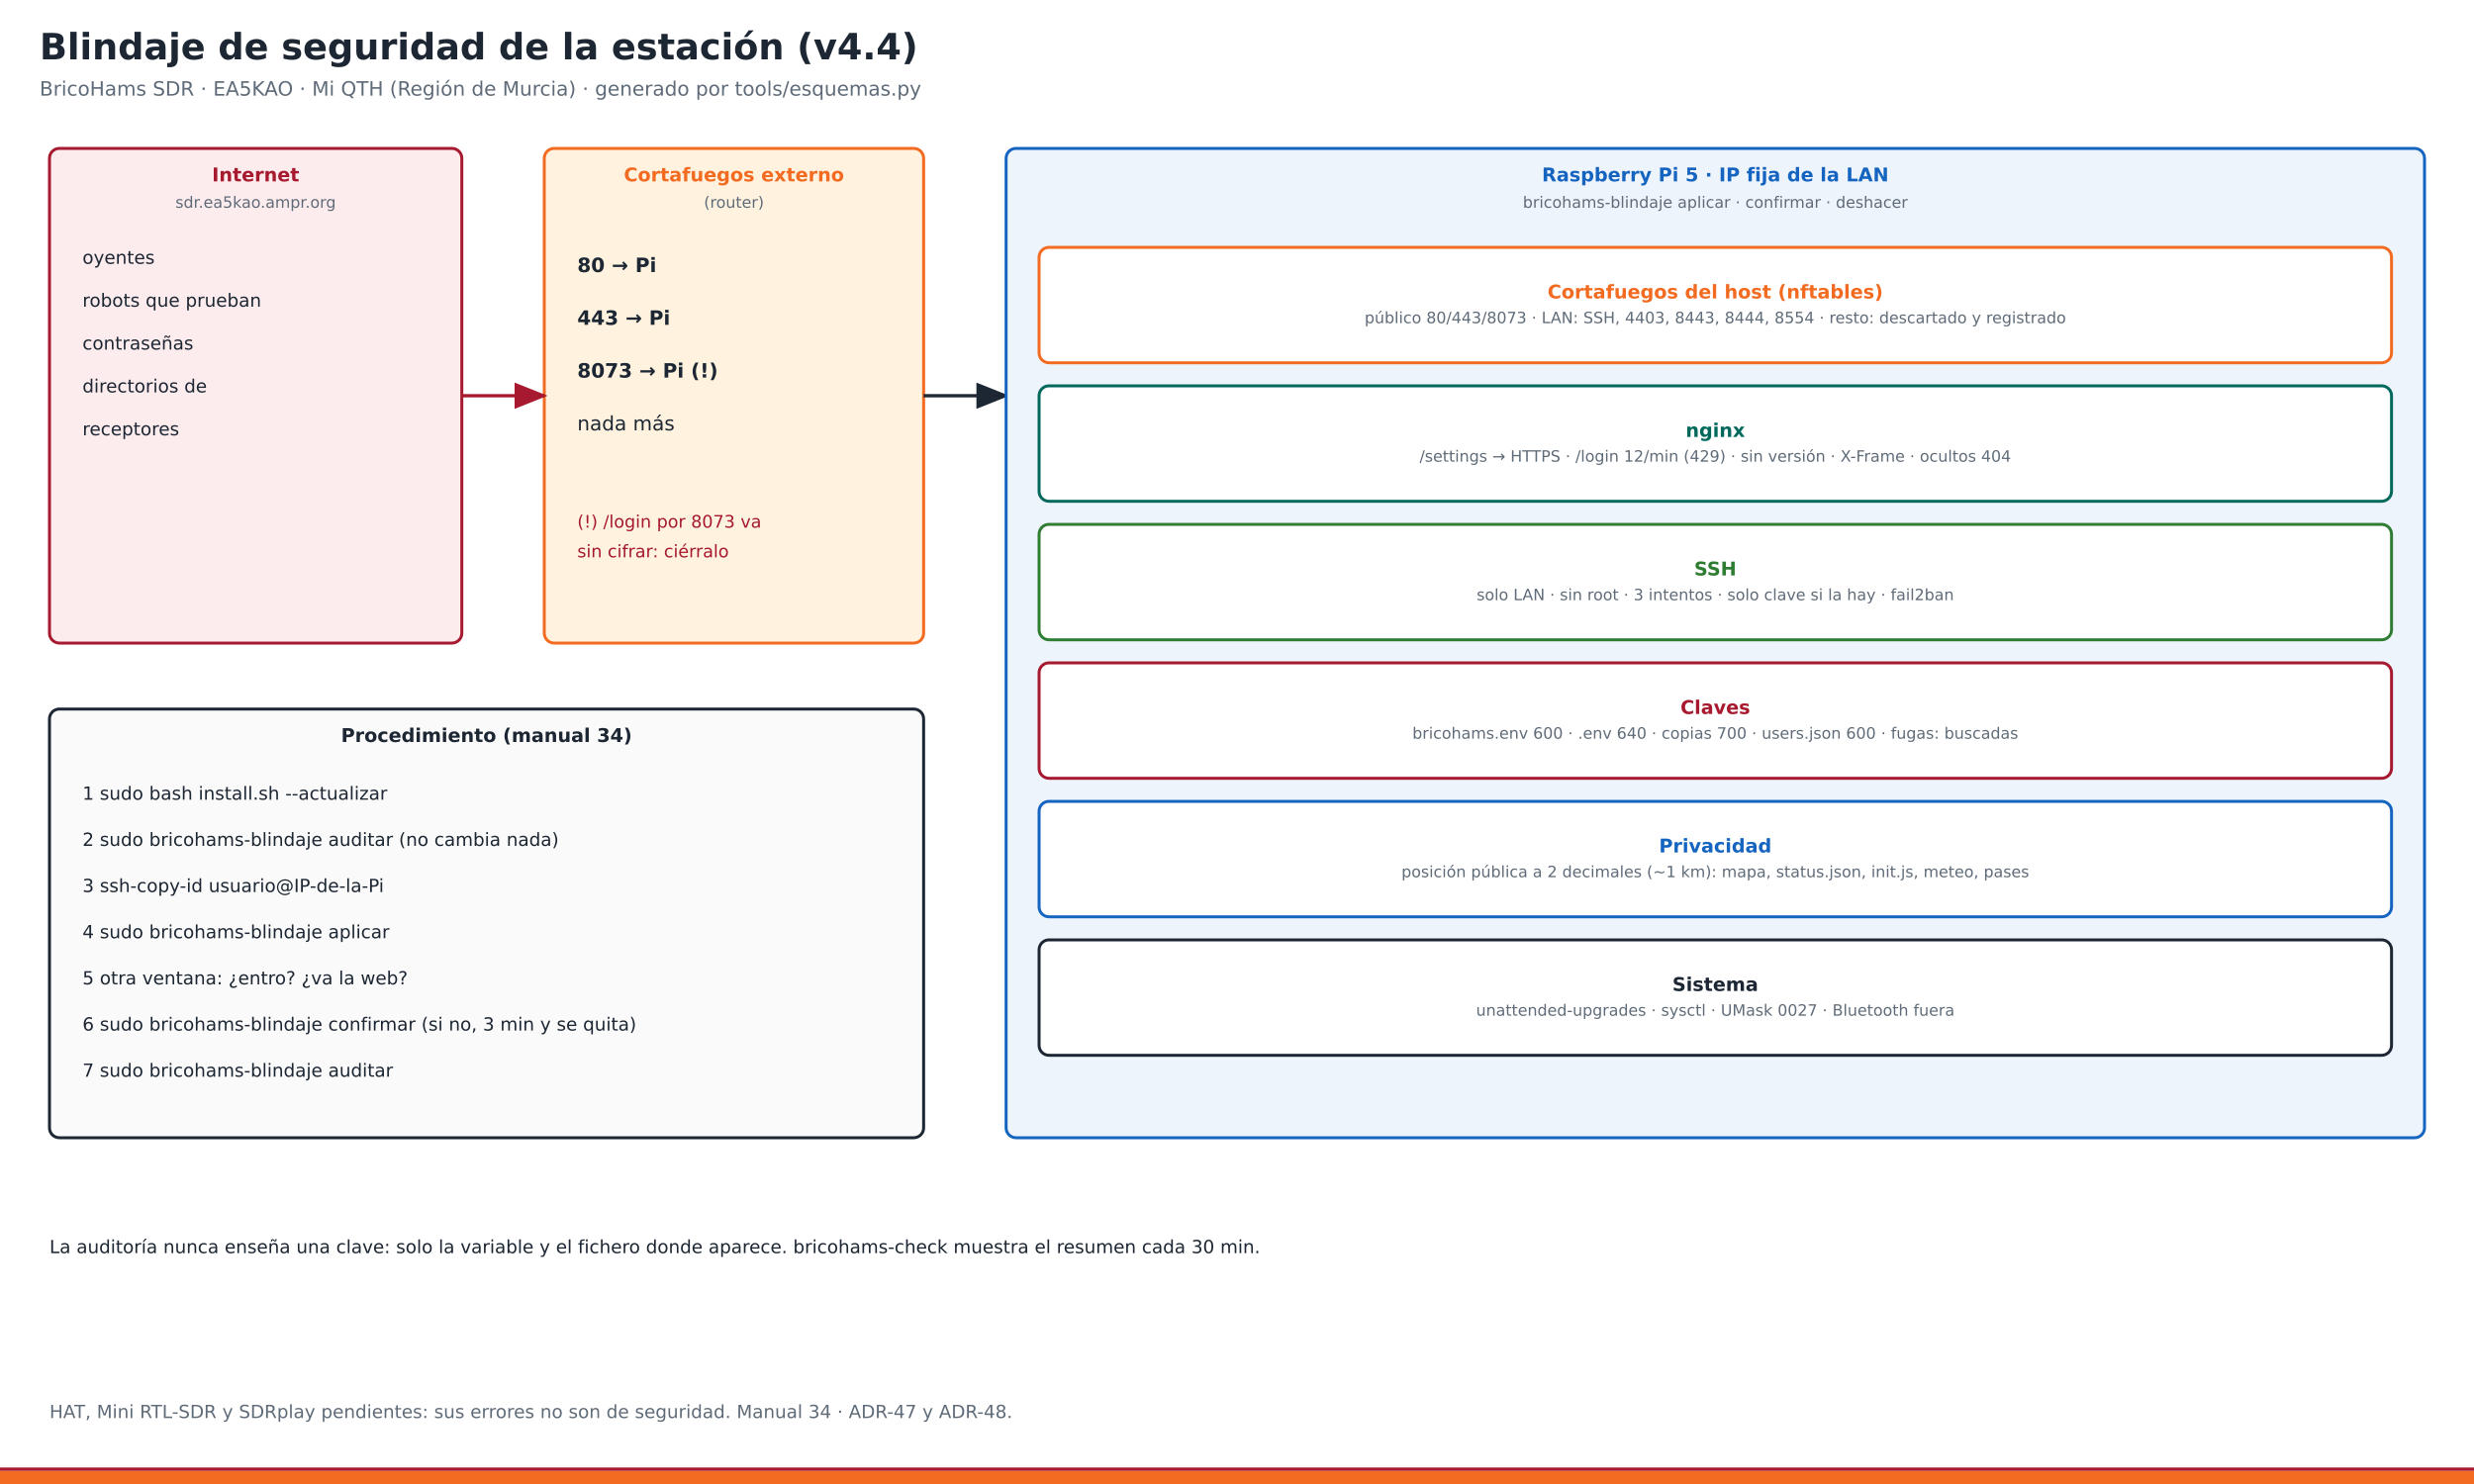
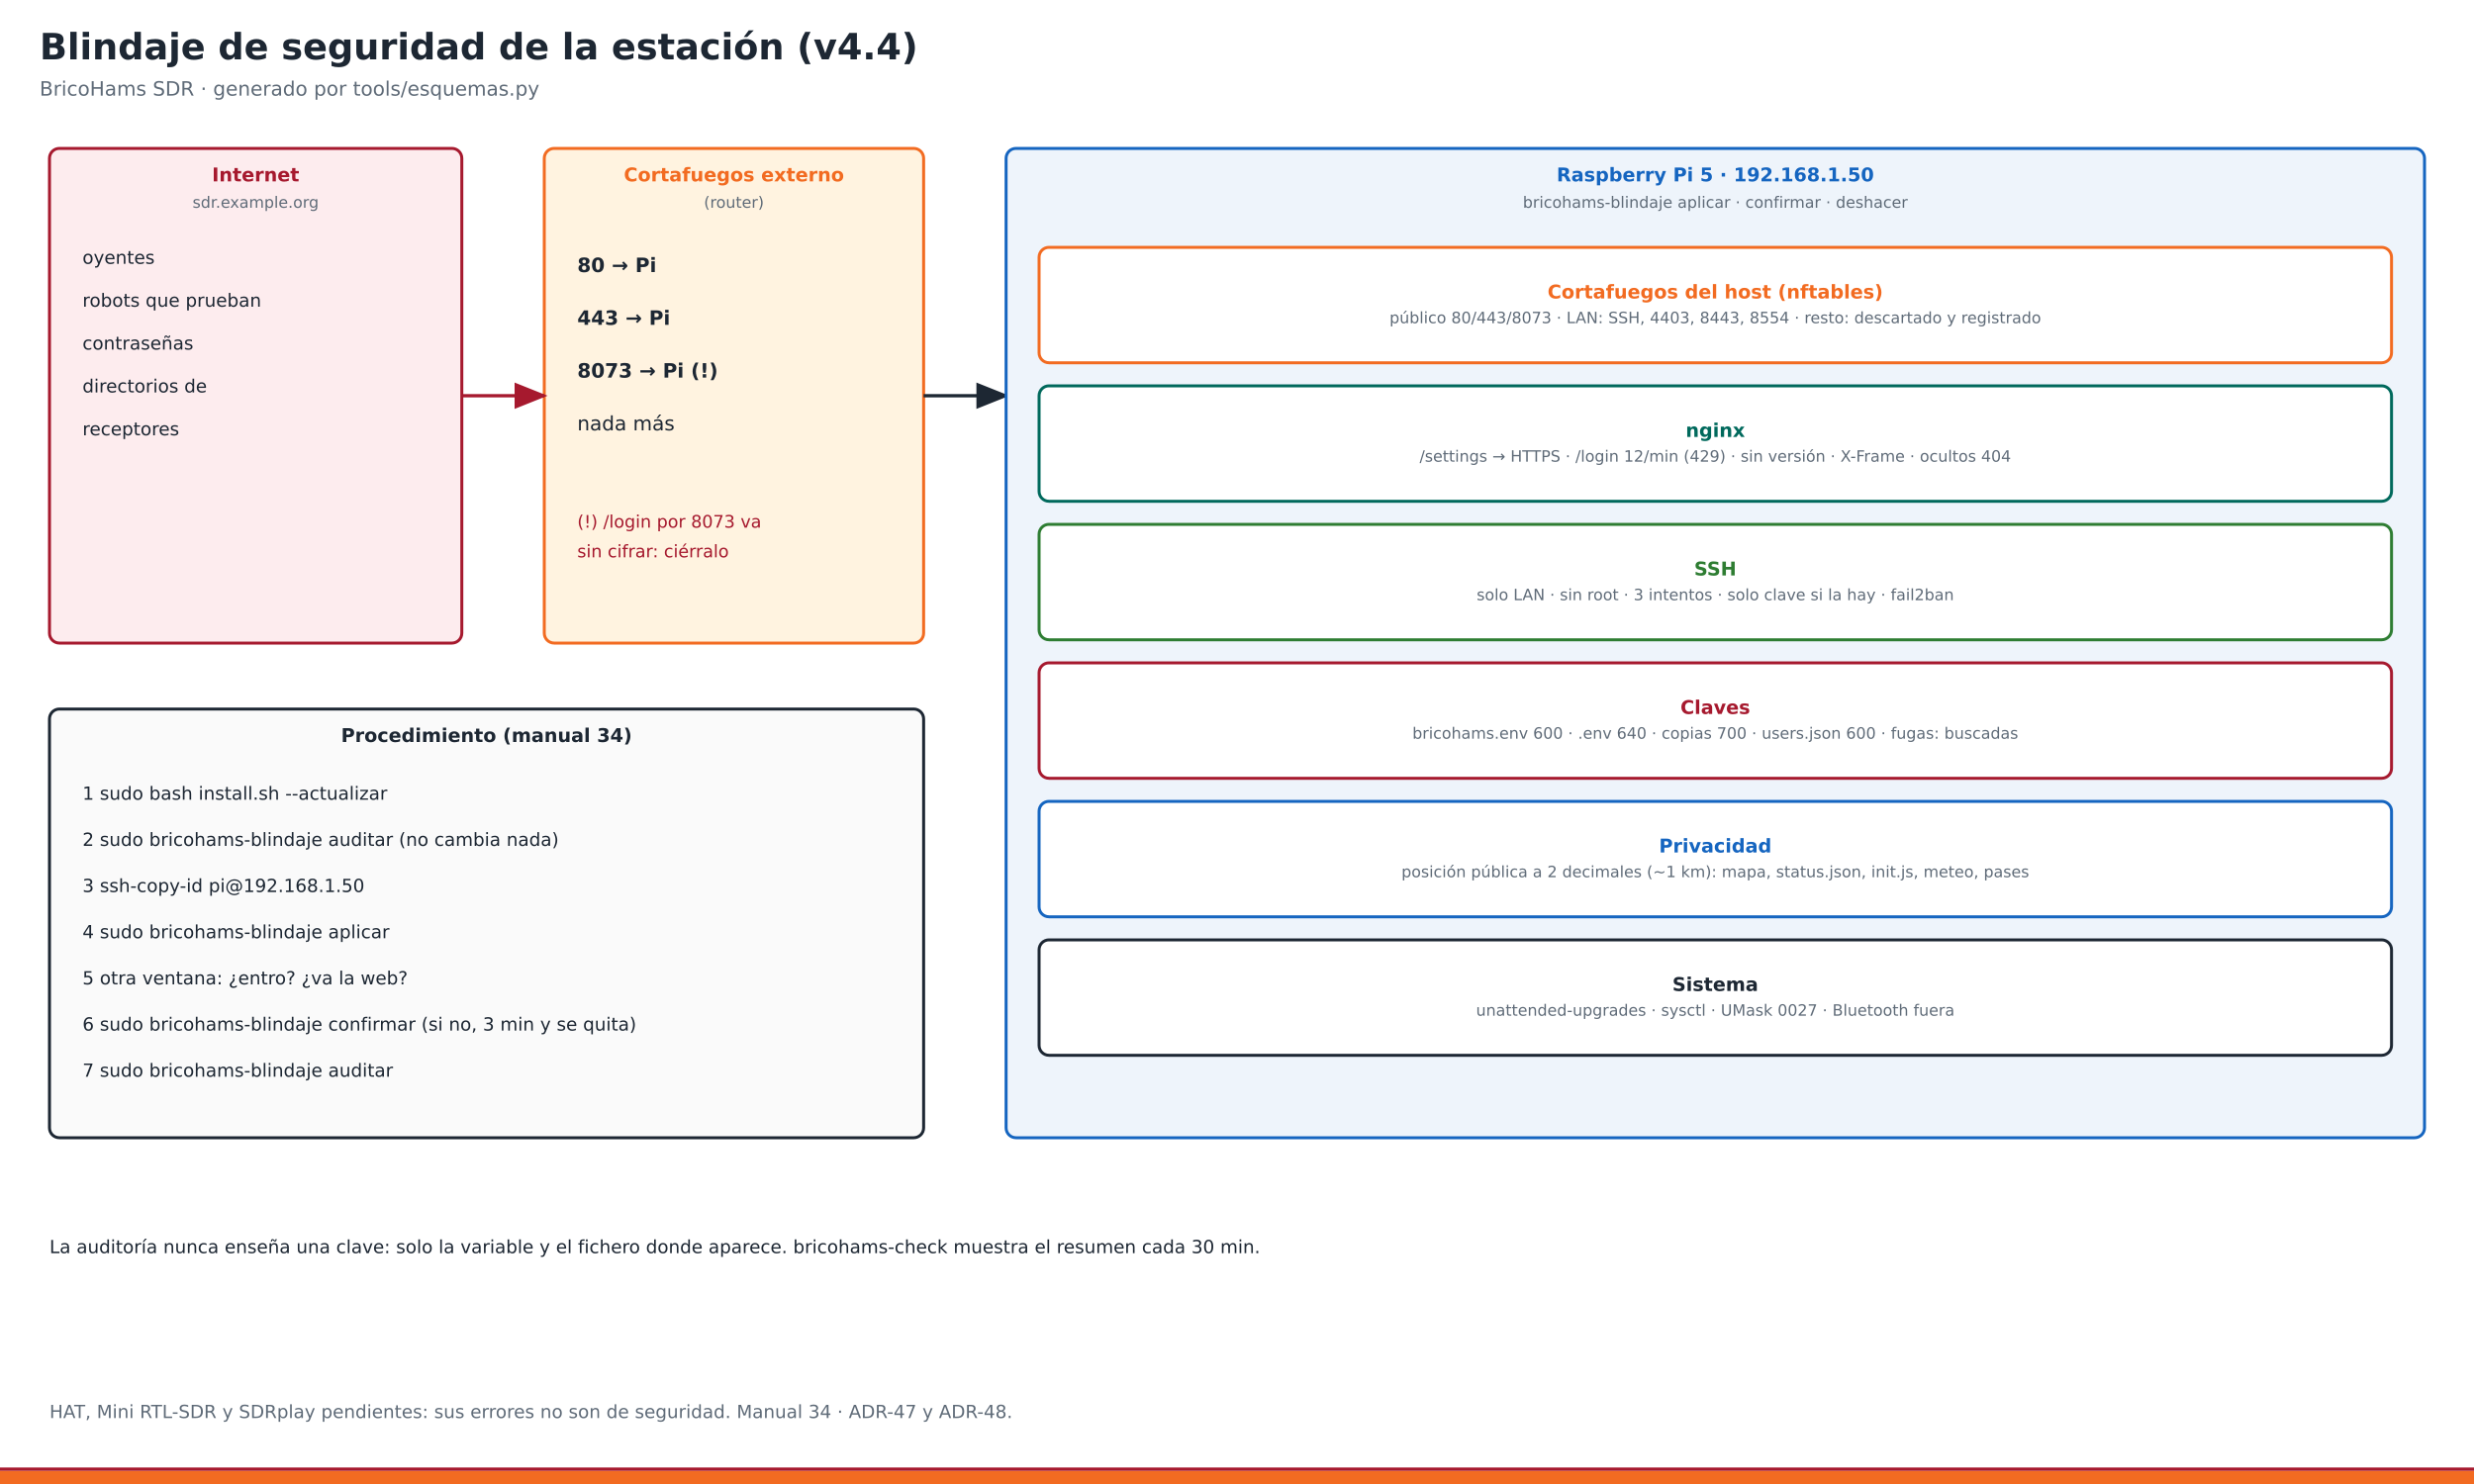
<svg xmlns="http://www.w3.org/2000/svg" width="1500" height="900" viewBox="0 0 1500 900" font-family="DejaVu Sans, Arial, sans-serif">
  <rect width="1500" height="900" fill="#ffffff" />
  <text x="24" y="36" font-size="22" font-weight="bold" fill="#1d2733">Blindaje de seguridad de la estación (v4.4)</text>
-   <text x="24" y="58" font-size="12" fill="#5f6b78">BricoHams SDR · EA5KAO · Mi QTH (Región de Murcia) · generado por tools/esquemas.py</text>
+   <text x="24" y="58" font-size="12" fill="#5f6b78">BricoHams SDR · generado por tools/esquemas.py</text>
  <rect x="0" y="892" width="1500" height="8" fill="#F26B21" />
  <rect x="0" y="890" width="1500" height="2" fill="#A6192E" />
  <defs>
    <marker id="a00695c" markerWidth="10" markerHeight="8" refX="9" refY="4" orient="auto">
      <path d="M0,0 L10,4 L0,8 z" fill="#00695c" />
    </marker>
    <marker id="a1565c0" markerWidth="10" markerHeight="8" refX="9" refY="4" orient="auto">
      <path d="M0,0 L10,4 L0,8 z" fill="#1565c0" />
    </marker>
    <marker id="a1d2733" markerWidth="10" markerHeight="8" refX="9" refY="4" orient="auto">
      <path d="M0,0 L10,4 L0,8 z" fill="#1d2733" />
    </marker>
    <marker id="a2e7d32" markerWidth="10" markerHeight="8" refX="9" refY="4" orient="auto">
      <path d="M0,0 L10,4 L0,8 z" fill="#2e7d32" />
    </marker>
    <marker id="aA6192E" markerWidth="10" markerHeight="8" refX="9" refY="4" orient="auto">
      <path d="M0,0 L10,4 L0,8 z" fill="#A6192E" />
    </marker>
    <marker id="aF26B21" markerWidth="10" markerHeight="8" refX="9" refY="4" orient="auto">
      <path d="M0,0 L10,4 L0,8 z" fill="#F26B21" />
    </marker>
  </defs>
  <rect x="30" y="90" width="250" height="300" rx="6" fill="#fdecee" stroke="#A6192E" stroke-width="1.8" />
  <text x="155.0" y="110" font-size="11.5" fill="#A6192E" font-weight="bold" text-anchor="middle">Internet</text>
-   <text x="155.0" y="126" font-size="9.5" fill="#5f6b78" text-anchor="middle">sdr.ea5kao.ampr.org</text>
+   <text x="155.0" y="126" font-size="9.5" fill="#5f6b78" text-anchor="middle">sdr.example.org</text>
  <text x="50" y="160" font-size="11" fill="#1d2733" text-anchor="start">oyentes</text>
  <text x="50" y="186" font-size="11" fill="#1d2733" text-anchor="start">robots que prueban</text>
  <text x="50" y="212" font-size="11" fill="#1d2733" text-anchor="start">contraseñas</text>
  <text x="50" y="238" font-size="11" fill="#1d2733" text-anchor="start">directorios de</text>
  <text x="50" y="264" font-size="11" fill="#1d2733" text-anchor="start">receptores</text>
  <rect x="330" y="90" width="230" height="300" rx="6" fill="#fff3e0" stroke="#F26B21" stroke-width="1.8" />
  <text x="445.0" y="110" font-size="11.5" fill="#F26B21" font-weight="bold" text-anchor="middle">Cortafuegos externo</text>
  <text x="445.0" y="126" font-size="9.5" fill="#5f6b78" text-anchor="middle">(router)</text>
  <text x="350" y="165" font-size="12" fill="#1d2733" font-weight="bold" text-anchor="start">80 → Pi</text>
  <text x="350" y="197" font-size="12" fill="#1d2733" font-weight="bold" text-anchor="start">443 → Pi</text>
  <text x="350" y="229" font-size="12" fill="#1d2733" font-weight="bold" text-anchor="start">8073 → Pi (!)</text>
  <text x="350" y="261" font-size="12" fill="#1d2733" text-anchor="start">nada más</text>
  <text x="350" y="320" font-size="10.5" fill="#A6192E" text-anchor="start">(!) /login por 8073 va</text>
  <text x="350" y="338" font-size="10.5" fill="#A6192E" text-anchor="start">sin cifrar: ciérralo</text>
  <line x1="280" y1="240" x2="330" y2="240" stroke="#A6192E" stroke-width="2" marker-end="url(#aA6192E)" />
  <line x1="560" y1="240" x2="610" y2="240" stroke="#1d2733" stroke-width="2" marker-end="url(#a1d2733)" />
  <rect x="610" y="90" width="860" height="600" rx="6" fill="#eef4fb" stroke="#1565c0" stroke-width="1.8" />
-   <text x="1040.0" y="110" font-size="11.5" fill="#1565c0" font-weight="bold" text-anchor="middle">Raspberry Pi 5 · IP fija de la LAN</text>
+   <text x="1040.0" y="110" font-size="11.5" fill="#1565c0" font-weight="bold" text-anchor="middle">Raspberry Pi 5 · 192.168.1.50</text>
  <text x="1040.0" y="126" font-size="9.5" fill="#5f6b78" text-anchor="middle">bricohams-blindaje aplicar · confirmar · deshacer</text>
  <rect x="630" y="150" width="820" height="70" rx="6" fill="#ffffff" stroke="#F26B21" stroke-width="1.8" />
  <text x="1040.0" y="181.0" font-size="11.5" fill="#F26B21" font-weight="bold" text-anchor="middle">Cortafuegos del host (nftables)</text>
-   <text x="1040.0" y="196.0" font-size="9.5" fill="#5f6b78" text-anchor="middle">público 80/443/8073 · LAN: SSH, 4403, 8443, 8444, 8554 · resto: descartado y registrado</text>
+   <text x="1040.0" y="196.0" font-size="9.5" fill="#5f6b78" text-anchor="middle">público 80/443/8073 · LAN: SSH, 4403, 8443, 8554 · resto: descartado y registrado</text>
  <rect x="630" y="234" width="820" height="70" rx="6" fill="#ffffff" stroke="#00695c" stroke-width="1.8" />
  <text x="1040.0" y="265.0" font-size="11.5" fill="#00695c" font-weight="bold" text-anchor="middle">nginx</text>
  <text x="1040.0" y="280.0" font-size="9.5" fill="#5f6b78" text-anchor="middle">/settings → HTTPS · /login 12/min (429) · sin versión · X-Frame · ocultos 404</text>
  <rect x="630" y="318" width="820" height="70" rx="6" fill="#ffffff" stroke="#2e7d32" stroke-width="1.8" />
  <text x="1040.0" y="349.0" font-size="11.5" fill="#2e7d32" font-weight="bold" text-anchor="middle">SSH</text>
  <text x="1040.0" y="364.0" font-size="9.5" fill="#5f6b78" text-anchor="middle">solo LAN · sin root · 3 intentos · solo clave si la hay · fail2ban</text>
  <rect x="630" y="402" width="820" height="70" rx="6" fill="#ffffff" stroke="#A6192E" stroke-width="1.8" />
  <text x="1040.0" y="433.0" font-size="11.5" fill="#A6192E" font-weight="bold" text-anchor="middle">Claves</text>
  <text x="1040.0" y="448.0" font-size="9.5" fill="#5f6b78" text-anchor="middle">bricohams.env 600 · .env 640 · copias 700 · users.json 600 · fugas: buscadas</text>
  <rect x="630" y="486" width="820" height="70" rx="6" fill="#ffffff" stroke="#1565c0" stroke-width="1.8" />
  <text x="1040.0" y="517.0" font-size="11.5" fill="#1565c0" font-weight="bold" text-anchor="middle">Privacidad</text>
  <text x="1040.0" y="532.0" font-size="9.5" fill="#5f6b78" text-anchor="middle">posición pública a 2 decimales (~1 km): mapa, status.json, init.js, meteo, pases</text>
  <rect x="630" y="570" width="820" height="70" rx="6" fill="#ffffff" stroke="#1d2733" stroke-width="1.8" />
  <text x="1040.0" y="601.0" font-size="11.5" fill="#1d2733" font-weight="bold" text-anchor="middle">Sistema</text>
  <text x="1040.0" y="616.0" font-size="9.5" fill="#5f6b78" text-anchor="middle">unattended-upgrades · sysctl · UMask 0027 · Bluetooth fuera</text>
  <rect x="30" y="430" width="530" height="260" rx="6" fill="#fafafa" stroke="#1d2733" stroke-width="1.8" />
  <text x="295.0" y="450" font-size="11.5" fill="#1d2733" font-weight="bold" text-anchor="middle">Procedimiento (manual 34)</text>
  <text x="50" y="485" font-size="11" fill="#1d2733" text-anchor="start">1 sudo bash install.sh --actualizar</text>
  <text x="50" y="513" font-size="11" fill="#1d2733" text-anchor="start">2 sudo bricohams-blindaje auditar  (no cambia nada)</text>
-   <text x="50" y="541" font-size="11" fill="#1d2733" text-anchor="start">3 ssh-copy-id usuario@IP-de-la-Pi</text>
+   <text x="50" y="541" font-size="11" fill="#1d2733" text-anchor="start">3 ssh-copy-id pi@192.168.1.50</text>
  <text x="50" y="569" font-size="11" fill="#1d2733" text-anchor="start">4 sudo bricohams-blindaje aplicar</text>
  <text x="50" y="597" font-size="11" fill="#1d2733" text-anchor="start">5 otra ventana: ¿entro? ¿va la web?</text>
  <text x="50" y="625" font-size="11" fill="#1d2733" text-anchor="start">6 sudo bricohams-blindaje confirmar (si no, 3 min y se quita)</text>
  <text x="50" y="653" font-size="11" fill="#1d2733" text-anchor="start">7 sudo bricohams-blindaje auditar</text>
  <text x="30" y="760" font-size="11" fill="#1d2733" text-anchor="start">La auditoría nunca enseña una clave: solo la variable y el fichero donde aparece. bricohams-check muestra el resumen cada 30 min.</text>
  <text x="30" y="860" font-size="11" fill="#5f6b78" text-anchor="start">HAT, Mini RTL-SDR y SDRplay pendientes: sus errores no son de seguridad. Manual 34 · ADR-47 y ADR-48.</text>
</svg>
